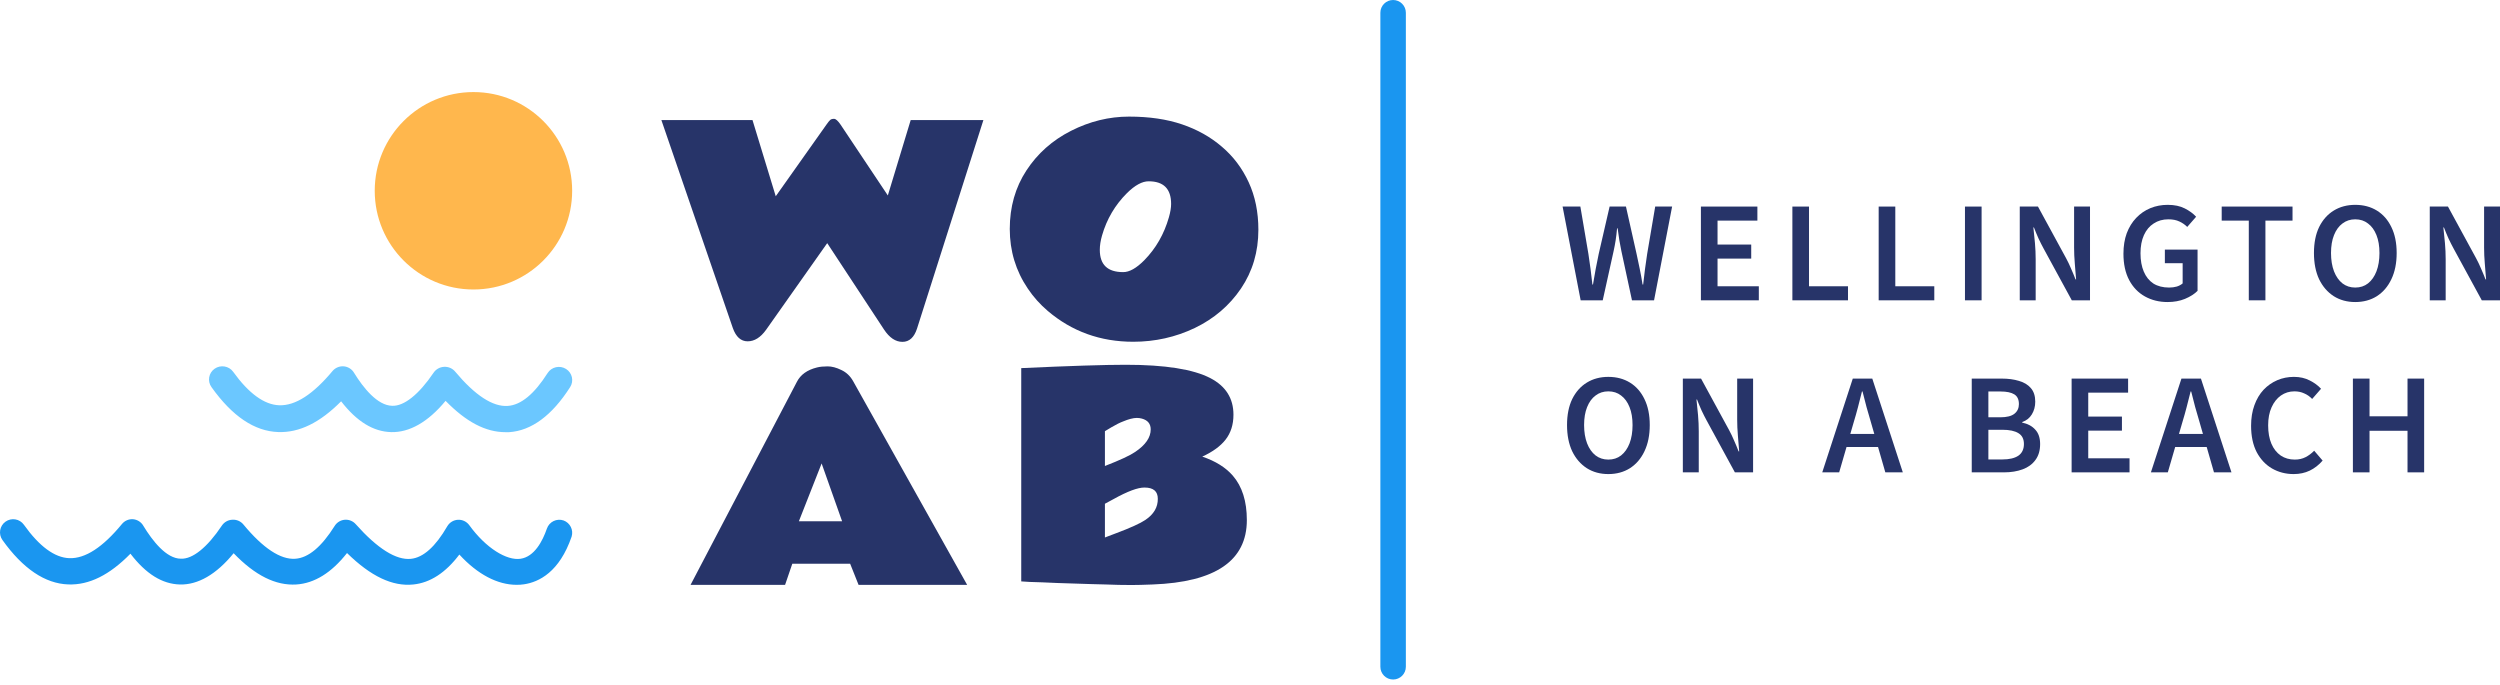
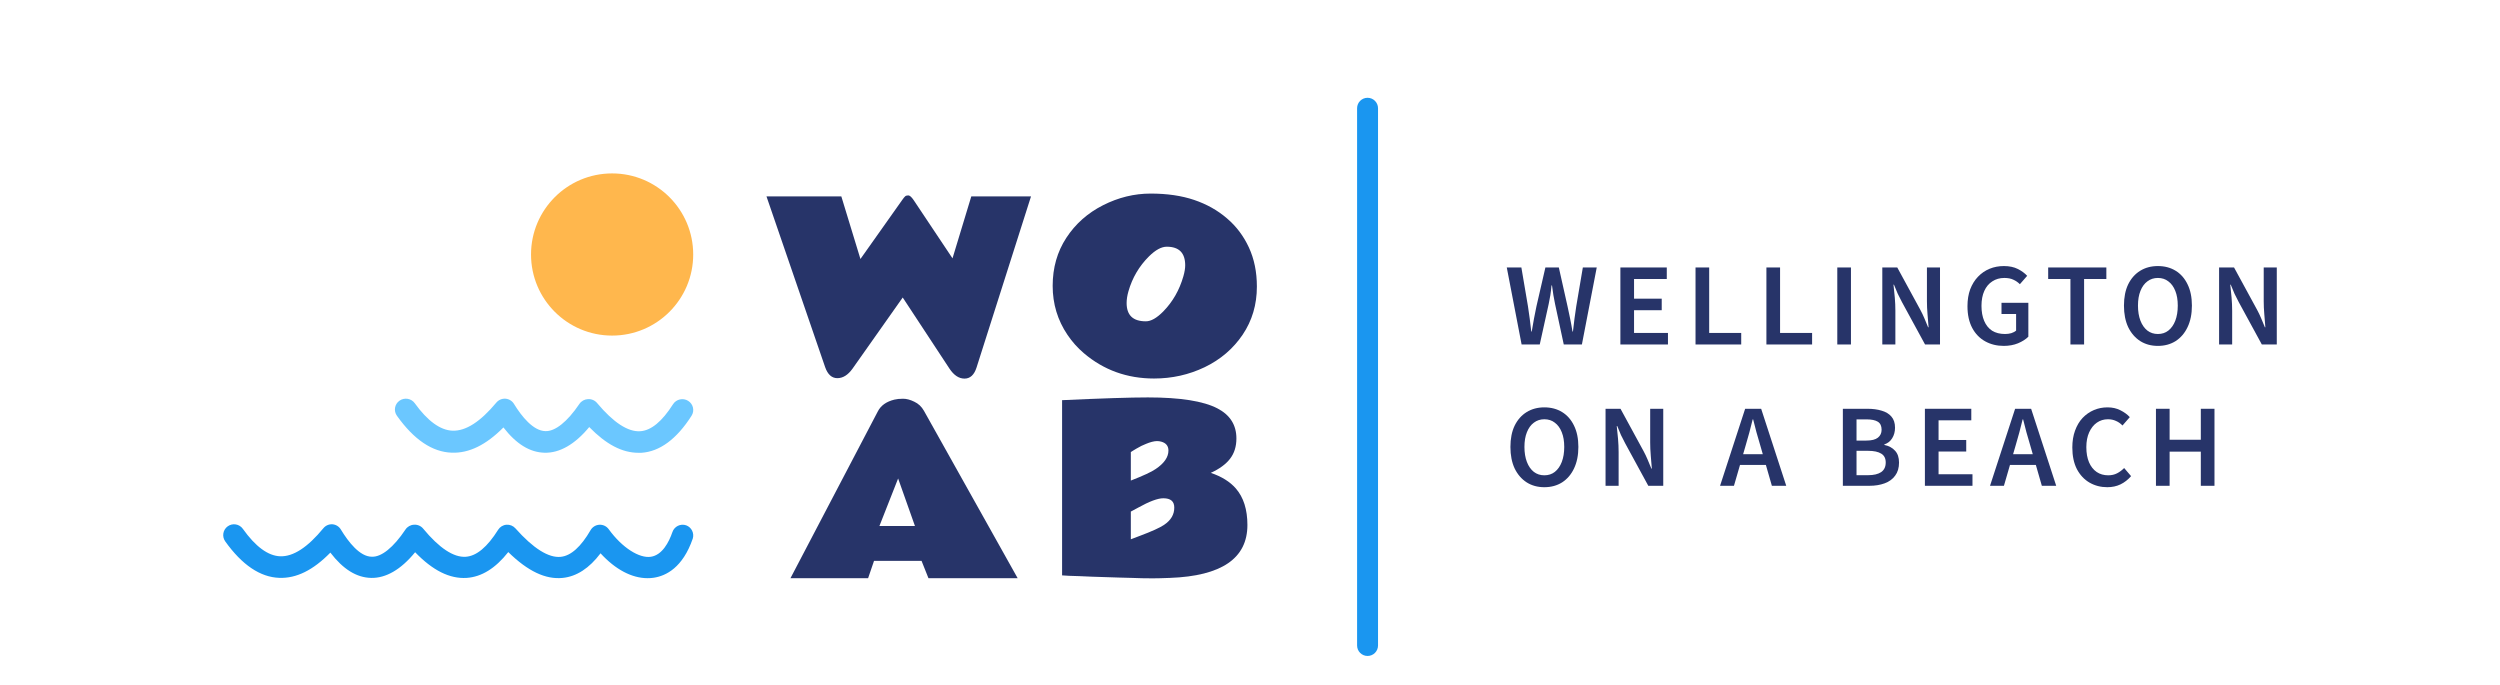
- <svg xmlns="http://www.w3.org/2000/svg" role="img" width="420" height="115" viewBox="0 0 420 115" fill="none">
+ <svg xmlns="http://www.w3.org/2000/svg" width="420" height="115" viewBox="0 -20 420 140" fill="none" role="img" aria-labelledby="Wellington on a beach: WOAB helps you decide which beach to go to in Wellington">
  <path d="M265.55 50.454L262.516 34.703H265.502L266.851 42.651C266.979 43.486 267.1 44.329 267.212 45.18C267.324 46.014 267.429 46.89 267.525 47.805H267.621C267.766 46.89 267.918 46.014 268.079 45.18C268.24 44.329 268.408 43.486 268.585 42.651L270.415 34.703H273.161L274.943 42.651C275.12 43.47 275.296 44.305 275.473 45.156C275.649 46.007 275.81 46.89 275.954 47.805H276.051C276.147 46.89 276.252 46.014 276.364 45.18C276.492 44.329 276.613 43.486 276.725 42.651L278.074 34.703H280.916L277.881 50.454H274.172L272.39 42.169C272.278 41.591 272.165 40.997 272.053 40.387C271.957 39.761 271.86 39.086 271.764 38.364H271.668C271.603 39.086 271.523 39.761 271.427 40.387C271.33 40.997 271.218 41.591 271.09 42.169L269.259 50.454H265.55Z" fill="#273469" />
  <path d="M285.752 50.454V34.703H295.241V37.063H288.546V41.085H294.205V43.446H288.546V48.094H295.482V50.454H285.752Z" fill="#273469" />
  <path d="M301.12 50.454V34.703H303.913V48.094H310.464V50.454H301.12Z" fill="#273469" />
  <path d="M315.617 50.454V34.703H318.411V48.094H324.962V50.454H315.617Z" fill="#273469" />
  <path d="M330.114 50.454V34.703H332.908V50.454H330.114Z" fill="#273469" />
  <path d="M339.32 50.454V34.703H342.379L347.099 43.373C347.388 43.903 347.661 44.473 347.918 45.083C348.191 45.693 348.448 46.312 348.689 46.938H348.785C348.721 46.087 348.649 45.204 348.568 44.288C348.488 43.357 348.448 42.458 348.448 41.591V34.703H351.121V50.454H348.063L343.342 41.784C343.053 41.254 342.764 40.684 342.475 40.074C342.202 39.464 341.945 38.846 341.704 38.219H341.608C341.704 39.038 341.793 39.913 341.873 40.844C341.953 41.76 341.993 42.667 341.993 43.566V50.454H339.32Z" fill="#273469" />
  <path d="M364.156 50.743C362.743 50.743 361.475 50.43 360.351 49.804C359.227 49.178 358.344 48.262 357.702 47.058C357.059 45.838 356.738 44.361 356.738 42.627C356.738 41.342 356.923 40.194 357.292 39.183C357.677 38.171 358.207 37.312 358.882 36.606C359.572 35.883 360.367 35.337 361.266 34.968C362.165 34.599 363.137 34.414 364.18 34.414C365.304 34.414 366.259 34.615 367.046 35.016C367.833 35.418 368.467 35.883 368.949 36.413L367.456 38.123C367.07 37.738 366.629 37.433 366.131 37.208C365.633 36.967 365.015 36.846 364.276 36.846C363.345 36.846 362.526 37.079 361.82 37.545C361.113 37.995 360.568 38.645 360.182 39.496C359.797 40.347 359.604 41.366 359.604 42.554C359.604 43.743 359.789 44.77 360.158 45.637C360.527 46.504 361.065 47.17 361.772 47.636C362.494 48.086 363.377 48.31 364.421 48.31C364.871 48.31 365.296 48.254 365.697 48.142C366.099 48.014 366.428 47.837 366.685 47.612V44.216H363.698V41.928H369.19V48.864C368.66 49.394 367.953 49.844 367.07 50.213C366.203 50.566 365.232 50.743 364.156 50.743Z" fill="#273469" />
  <path d="M377.797 50.454V37.063H373.245V34.703H385.143V37.063H380.591V50.454H377.797Z" fill="#273469" />
  <path d="M395.68 50.743C394.315 50.743 393.111 50.414 392.067 49.756C391.023 49.081 390.205 48.134 389.611 46.914C389.033 45.677 388.744 44.208 388.744 42.506C388.744 40.804 389.033 39.351 389.611 38.147C390.205 36.943 391.023 36.02 392.067 35.377C393.111 34.735 394.315 34.414 395.68 34.414C397.061 34.414 398.273 34.735 399.316 35.377C400.36 36.02 401.171 36.943 401.749 38.147C402.343 39.351 402.64 40.804 402.64 42.506C402.64 44.208 402.343 45.677 401.749 46.914C401.171 48.134 400.36 49.081 399.316 49.756C398.273 50.414 397.061 50.743 395.68 50.743ZM395.68 48.31C396.515 48.31 397.229 48.078 397.823 47.612C398.433 47.13 398.907 46.456 399.244 45.589C399.581 44.706 399.75 43.678 399.75 42.506C399.75 41.334 399.581 40.331 399.244 39.496C398.907 38.645 398.433 37.995 397.823 37.545C397.229 37.079 396.515 36.846 395.68 36.846C394.861 36.846 394.146 37.079 393.536 37.545C392.926 37.995 392.452 38.645 392.115 39.496C391.778 40.331 391.61 41.334 391.61 42.506C391.61 43.678 391.778 44.706 392.115 45.589C392.452 46.456 392.926 47.13 393.536 47.612C394.146 48.078 394.861 48.31 395.68 48.31Z" fill="#273469" />
  <path d="M408.199 50.454V34.703H411.258L415.978 43.373C416.267 43.903 416.54 44.473 416.797 45.083C417.07 45.693 417.327 46.312 417.568 46.938H417.664C417.6 46.087 417.528 45.204 417.448 44.288C417.367 43.357 417.327 42.458 417.327 41.591V34.703H420V50.454H416.942L412.221 41.784C411.932 41.254 411.643 40.684 411.354 40.074C411.081 39.464 410.824 38.846 410.584 38.219H410.487C410.584 39.038 410.672 39.913 410.752 40.844C410.832 41.76 410.873 42.667 410.873 43.566V50.454H408.199Z" fill="#273469" />
  <path d="M270.198 79.644C268.834 79.644 267.629 79.315 266.586 78.656C265.542 77.982 264.723 77.035 264.129 75.814C263.551 74.578 263.262 73.109 263.262 71.407C263.262 69.705 263.551 68.252 264.129 67.048C264.723 65.844 265.542 64.92 266.586 64.278C267.629 63.636 268.834 63.315 270.198 63.315C271.579 63.315 272.791 63.636 273.835 64.278C274.879 64.92 275.69 65.844 276.268 67.048C276.862 68.252 277.159 69.705 277.159 71.407C277.159 73.109 276.862 74.578 276.268 75.814C275.69 77.035 274.879 77.982 273.835 78.656C272.791 79.315 271.579 79.644 270.198 79.644ZM270.198 77.211C271.033 77.211 271.748 76.978 272.342 76.513C272.952 76.031 273.426 75.357 273.763 74.49C274.1 73.607 274.269 72.579 274.269 71.407C274.269 70.235 274.1 69.231 273.763 68.397C273.426 67.546 272.952 66.895 272.342 66.446C271.748 65.98 271.033 65.747 270.198 65.747C269.38 65.747 268.665 65.98 268.055 66.446C267.445 66.895 266.971 67.546 266.634 68.397C266.297 69.231 266.128 70.235 266.128 71.407C266.128 72.579 266.297 73.607 266.634 74.49C266.971 75.357 267.445 76.031 268.055 76.513C268.665 76.978 269.38 77.211 270.198 77.211Z" fill="#273469" />
  <path d="M282.718 79.355V63.604H285.777L290.497 72.274C290.786 72.804 291.059 73.374 291.316 73.984C291.589 74.594 291.846 75.212 292.087 75.838H292.183C292.119 74.988 292.046 74.105 291.966 73.189C291.886 72.258 291.846 71.359 291.846 70.492V63.604H294.519V79.355H291.46L286.74 70.684C286.451 70.155 286.162 69.585 285.873 68.975C285.6 68.365 285.343 67.746 285.102 67.12H285.006C285.102 67.939 285.191 68.814 285.271 69.745C285.351 70.66 285.391 71.568 285.391 72.467V79.355H282.718Z" fill="#273469" />
  <path d="M306.138 79.355L311.268 63.604H314.543L319.673 79.355H316.735L314.326 70.974C314.069 70.139 313.821 69.28 313.58 68.397C313.355 67.513 313.13 66.638 312.905 65.771H312.809C312.6 66.654 312.375 67.538 312.135 68.421C311.91 69.288 311.669 70.139 311.412 70.974L308.98 79.355H306.138ZM309.172 75.092V72.9H316.59V75.092H309.172Z" fill="#273469" />
  <path d="M331.253 79.355V63.604H336.286C337.378 63.604 338.342 63.732 339.176 63.989C340.027 64.23 340.694 64.631 341.175 65.193C341.673 65.755 341.922 66.518 341.922 67.481C341.922 68.284 341.729 68.999 341.344 69.625C340.975 70.235 340.437 70.66 339.73 70.901V70.998C340.662 71.19 341.392 71.584 341.922 72.178C342.468 72.756 342.741 73.567 342.741 74.61C342.741 75.686 342.476 76.577 341.946 77.284C341.432 77.99 340.718 78.512 339.803 78.849C338.887 79.186 337.852 79.355 336.696 79.355H331.253ZM334.047 70.106H336.046C337.137 70.106 337.932 69.906 338.43 69.504C338.928 69.103 339.176 68.565 339.176 67.891C339.176 67.12 338.92 66.574 338.406 66.253C337.892 65.932 337.121 65.771 336.094 65.771H334.047V70.106ZM334.047 77.187H336.407C337.563 77.187 338.454 76.978 339.08 76.561C339.706 76.127 340.019 75.469 340.019 74.586C340.019 73.751 339.714 73.149 339.104 72.78C338.494 72.394 337.595 72.202 336.407 72.202H334.047V77.187Z" fill="#273469" />
  <path d="M348.032 79.355V63.604H357.521V65.964H350.825V69.986H356.485V72.346H350.825V76.995H357.762V79.355H348.032Z" fill="#273469" />
  <path d="M361.352 79.355L366.482 63.604H369.757L374.887 79.355H371.949L369.541 70.974C369.284 70.139 369.035 69.28 368.794 68.397C368.569 67.513 368.345 66.638 368.12 65.771H368.023C367.815 66.654 367.59 67.538 367.349 68.421C367.124 69.288 366.883 70.139 366.627 70.974L364.194 79.355H361.352ZM364.387 75.092V72.9H371.805V75.092H364.387Z" fill="#273469" />
  <path d="M385.336 79.644C384.004 79.644 382.791 79.331 381.7 78.704C380.624 78.078 379.765 77.163 379.123 75.959C378.496 74.739 378.183 73.261 378.183 71.528C378.183 70.243 378.368 69.095 378.737 68.084C379.106 67.056 379.62 66.189 380.279 65.482C380.953 64.776 381.724 64.238 382.591 63.869C383.458 63.499 384.389 63.315 385.384 63.315C386.38 63.315 387.263 63.516 388.034 63.917C388.804 64.302 389.439 64.768 389.936 65.314L388.443 67.024C388.042 66.606 387.592 66.293 387.094 66.085C386.613 65.86 386.067 65.747 385.457 65.747C384.622 65.747 383.867 65.98 383.193 66.446C382.534 66.911 382.013 67.57 381.627 68.421C381.242 69.272 381.049 70.283 381.049 71.455C381.049 72.659 381.234 73.695 381.603 74.562C381.972 75.413 382.494 76.071 383.169 76.537C383.843 76.987 384.63 77.211 385.529 77.211C386.203 77.211 386.805 77.075 387.335 76.802C387.865 76.529 388.347 76.168 388.78 75.718L390.201 77.38C389.559 78.118 388.836 78.68 388.034 79.066C387.231 79.451 386.332 79.644 385.336 79.644Z" fill="#273469" />
  <path d="M395.287 79.355V63.604H398.081V69.938H404.463V63.604H407.257V79.355H404.463V72.37H398.081V79.355H395.287Z" fill="#273469" />
  <path d="M126.418 20.167L130.325 32.971L138.844 20.933C139.128 20.527 139.342 20.265 139.484 20.145C139.627 20.025 139.84 19.965 140.125 19.965C140.409 19.965 140.772 20.287 141.214 20.933L149.156 32.837L152.999 20.167H165.212L154.067 55.182C153.583 56.682 152.764 57.432 151.611 57.432C150.458 57.432 149.427 56.742 148.516 55.362L138.972 40.847L128.702 55.407C127.777 56.697 126.745 57.342 125.606 57.342C124.468 57.342 123.635 56.592 123.108 55.092L111.109 20.167H126.418Z" fill="#273469" />
  <path d="M196.747 34.261C196.747 31.726 195.489 30.458 192.971 30.458C191.884 30.458 190.672 31.118 189.335 32.438C187.331 34.434 185.932 36.811 185.14 39.572C184.891 40.441 184.767 41.244 184.767 41.979C184.767 44.469 186.072 45.715 188.683 45.715C189.724 45.73 190.912 45.062 192.249 43.712C194.191 41.732 195.566 39.331 196.374 36.511C196.623 35.641 196.747 34.891 196.747 34.261ZM190.384 57.415C184.868 57.415 180.082 55.69 176.027 52.24C174.737 51.145 173.618 49.892 172.671 48.482C170.651 45.497 169.641 42.159 169.641 38.469C169.641 34.764 170.573 31.486 172.438 28.636C174.302 25.785 176.804 23.565 179.942 21.975C183.081 20.385 186.329 19.59 189.685 19.59C193.057 19.59 196.025 20.025 198.588 20.895C201.152 21.765 203.382 23.018 205.278 24.653C207.189 26.273 208.688 28.261 209.776 30.616C210.864 32.971 211.407 35.634 211.407 38.604C211.407 42.294 210.436 45.58 208.494 48.46C206.552 51.325 203.965 53.538 200.733 55.098C197.501 56.643 194.051 57.415 190.384 57.415Z" fill="#273469" />
  <path d="M116.012 98.26L133.871 64.16C134.486 62.945 135.618 62.136 137.268 61.731C137.748 61.611 138.34 61.551 139.045 61.551C139.75 61.551 140.514 61.753 141.339 62.158C142.179 62.548 142.839 63.17 143.319 64.025L162.483 98.26H144.241L142.824 94.706H133.107L131.892 98.26H116.012ZM134.209 87.576H141.474L138.033 77.858L134.209 87.576Z" fill="#273469" />
  <path d="M171.568 61.844C179.711 61.469 185.559 61.281 189.113 61.281C195.726 61.281 200.472 62.031 203.351 63.531C205.931 64.88 207.22 66.927 207.22 69.671C207.22 71.321 206.785 72.708 205.916 73.832C205.061 74.942 203.749 75.902 201.979 76.712C204.199 77.462 205.908 78.526 207.108 79.906C208.682 81.72 209.47 84.21 209.47 87.374C209.47 94.197 204.191 97.803 193.634 98.193C192.12 98.253 190.943 98.283 190.103 98.283C189.263 98.283 188.536 98.275 187.921 98.26C187.306 98.245 186.601 98.223 185.807 98.193C185.027 98.178 184.172 98.155 183.242 98.125C182.328 98.11 181.398 98.08 180.453 98.035C179.509 98.005 178.579 97.975 177.664 97.945C176.749 97.915 175.895 97.878 175.1 97.833C174.305 97.803 173.6 97.78 172.985 97.765C172.371 97.736 171.898 97.706 171.568 97.675V61.844ZM194.512 83.797C194.512 82.537 193.769 81.908 192.285 81.908C191.16 81.893 189.413 82.545 187.044 83.865C186.489 84.165 186.017 84.419 185.627 84.629V90.298C185.837 90.223 186.032 90.148 186.212 90.073C186.406 89.998 186.841 89.833 187.516 89.578C189.915 88.678 191.55 87.936 192.42 87.351C193.829 86.406 194.527 85.222 194.512 83.797ZM185.627 78.286C188.176 77.296 189.87 76.509 190.71 75.924C192.45 74.755 193.319 73.495 193.319 72.145C193.319 71.201 192.825 70.594 191.835 70.324C191.565 70.249 191.28 70.211 190.98 70.211C190.68 70.211 190.328 70.264 189.923 70.369C189.533 70.474 189.143 70.609 188.753 70.773C188.153 70.998 187.486 71.328 186.751 71.763C186.032 72.183 185.657 72.408 185.627 72.438V78.286Z" fill="#273469" />
  <path d="M94.684 87.438C93.53 87.042 92.273 87.656 91.876 88.808C91.146 90.932 89.775 93.529 87.454 93.872C85.132 94.215 81.638 92.092 78.841 88.234C78.402 87.628 77.686 87.284 76.938 87.322C76.191 87.36 75.513 87.774 75.137 88.422C73.169 91.827 71.113 93.674 69.035 93.884C66.558 94.138 63.429 92.181 59.759 88.057C59.297 87.536 58.617 87.262 57.923 87.318C57.229 87.375 56.603 87.755 56.232 88.344C54.021 91.871 51.81 93.728 49.598 93.872C47.133 94.038 44.192 92.103 40.908 88.134C40.449 87.564 39.737 87.257 39.006 87.316C38.311 87.351 37.671 87.711 37.282 88.289C34.816 91.982 32.351 93.95 30.393 93.861C27.939 93.861 25.607 90.843 24.08 88.333H24.081C23.72 87.702 23.07 87.288 22.345 87.228C21.632 87.18 20.94 87.481 20.487 88.035C17.282 91.926 14.34 93.872 11.642 93.772C9.177 93.684 6.601 91.794 4.014 88.156L4.014 88.157C3.306 87.161 1.925 86.928 0.93 87.637C-0.066 88.345 -0.298 89.726 0.41 90.721C3.848 95.541 7.574 98.051 11.466 98.184C14.959 98.317 18.398 96.614 21.914 93.021C24.523 96.426 27.265 98.128 30.25 98.195C33.235 98.261 36.319 96.537 39.25 92.943C42.865 96.691 46.326 98.404 49.775 98.195C52.838 97.996 55.69 96.227 58.299 92.91C62.29 96.823 65.939 98.559 69.432 98.195C72.273 97.907 74.872 96.216 77.171 93.164C80.211 96.481 83.573 98.25 86.79 98.25C87.209 98.254 87.626 98.225 88.039 98.162C90.56 97.787 93.987 96.095 96.032 90.158V90.157C96.375 89.037 95.783 87.844 94.684 87.438L94.684 87.438Z" fill="#1A96F0" />
  <path d="M46.732 72.584C50.268 72.717 53.749 71.014 57.309 67.421C59.95 70.826 62.725 72.529 65.747 72.595C68.769 72.661 71.891 70.937 74.857 67.343C78.316 70.881 81.573 72.606 84.929 72.606H85.523C89.272 72.363 92.73 69.819 95.785 65.032L95.785 65.033C96.446 64.001 96.135 62.635 95.091 61.982C94.046 61.328 92.663 61.635 92.002 62.667C89.764 66.194 87.526 68.052 85.287 68.195C82.791 68.361 79.814 66.426 76.49 62.458C76.034 61.892 75.329 61.583 74.599 61.628C73.895 61.663 73.247 62.023 72.853 62.601C70.357 66.294 67.862 68.262 65.88 68.173C63.395 68.118 61.035 65.155 59.489 62.645H59.49C59.124 62.014 58.467 61.6 57.733 61.54C57.011 61.493 56.31 61.794 55.852 62.347C52.607 66.238 49.63 68.184 46.899 68.084C44.403 67.996 41.795 66.105 39.176 62.468L39.177 62.468C38.46 61.473 37.062 61.241 36.054 61.949C35.047 62.657 34.812 64.038 35.528 65.033C39.02 69.942 42.77 72.452 46.732 72.584L46.732 72.584Z" fill="#6BC7FF" />
  <path d="M96.123 32.051C96.123 41.209 88.698 48.635 79.539 48.635C70.379 48.635 62.955 41.209 62.955 32.051C62.955 22.891 70.379 15.467 79.539 15.467C88.698 15.467 96.123 22.891 96.123 32.051Z" fill="#FFB74D" />
  <path fill-rule="evenodd" clip-rule="evenodd" d="M234.043 114.158C232.86 114.158 231.902 113.2 231.902 112.017V2.141C231.902 0.958 232.86 0 234.043 0C235.225 0 236.184 0.958 236.184 2.141V112.017C236.184 113.2 235.225 114.158 234.043 114.158Z" fill="#1A96F0" />
</svg>
